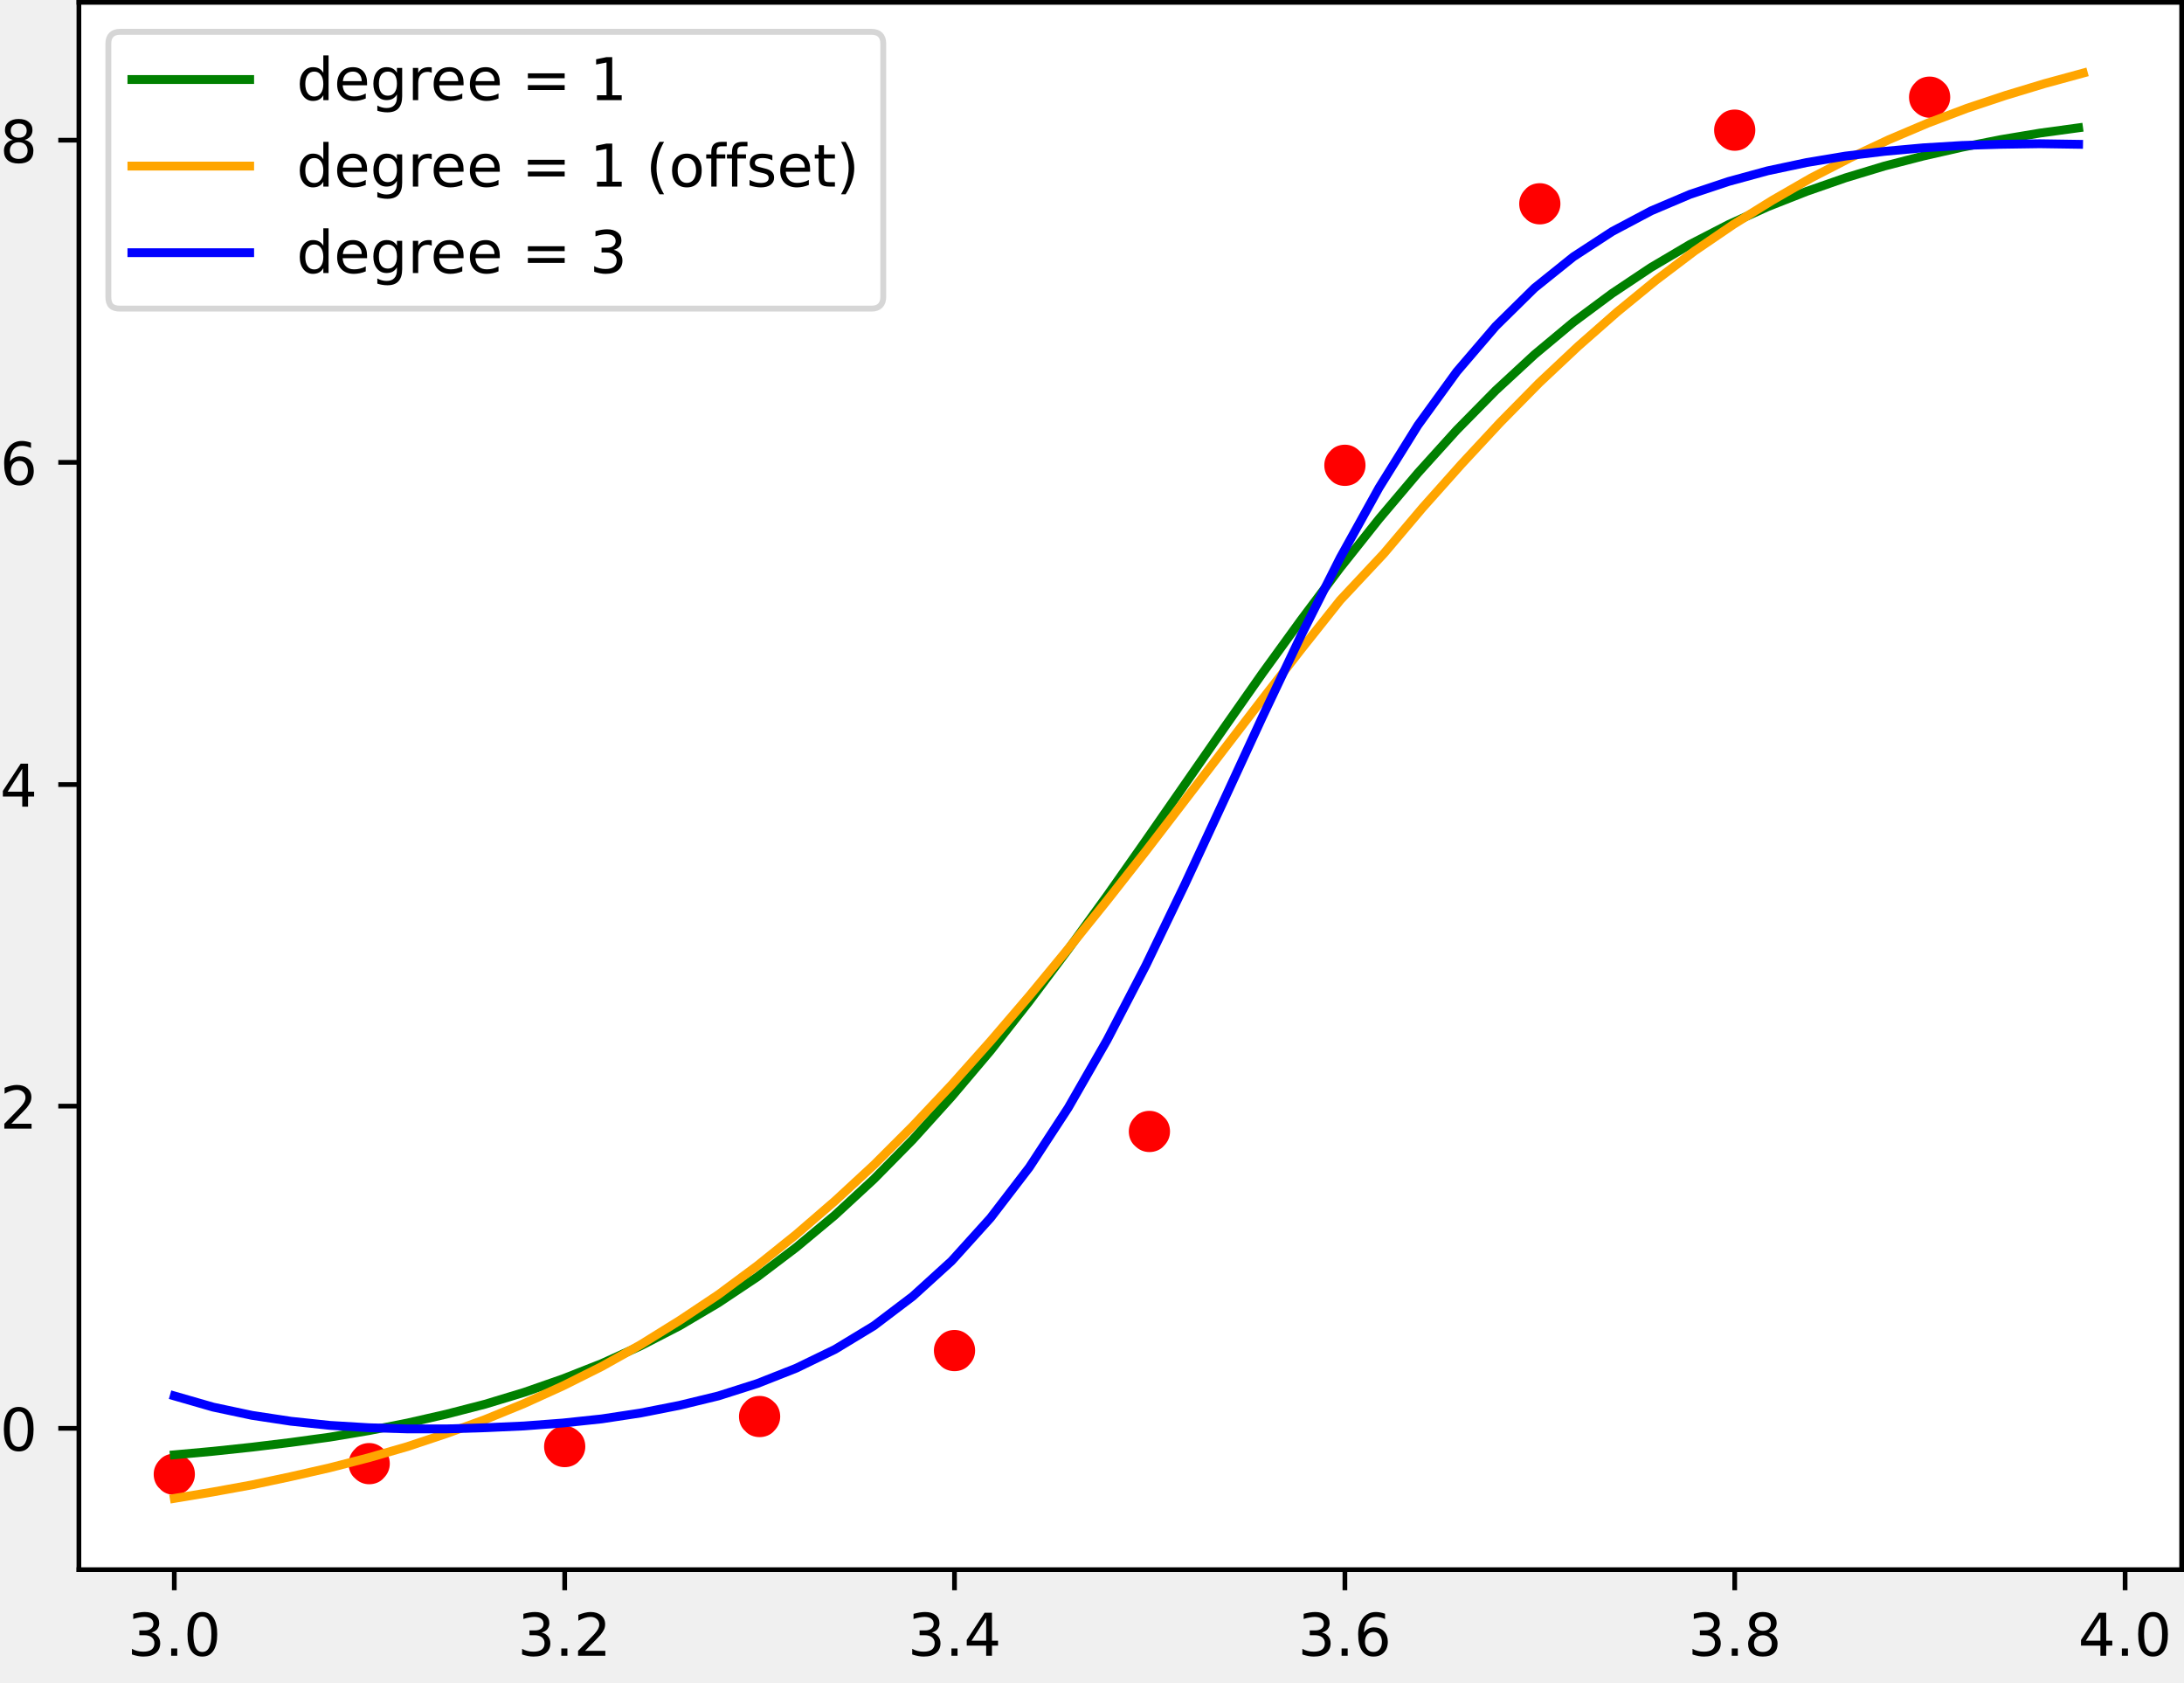
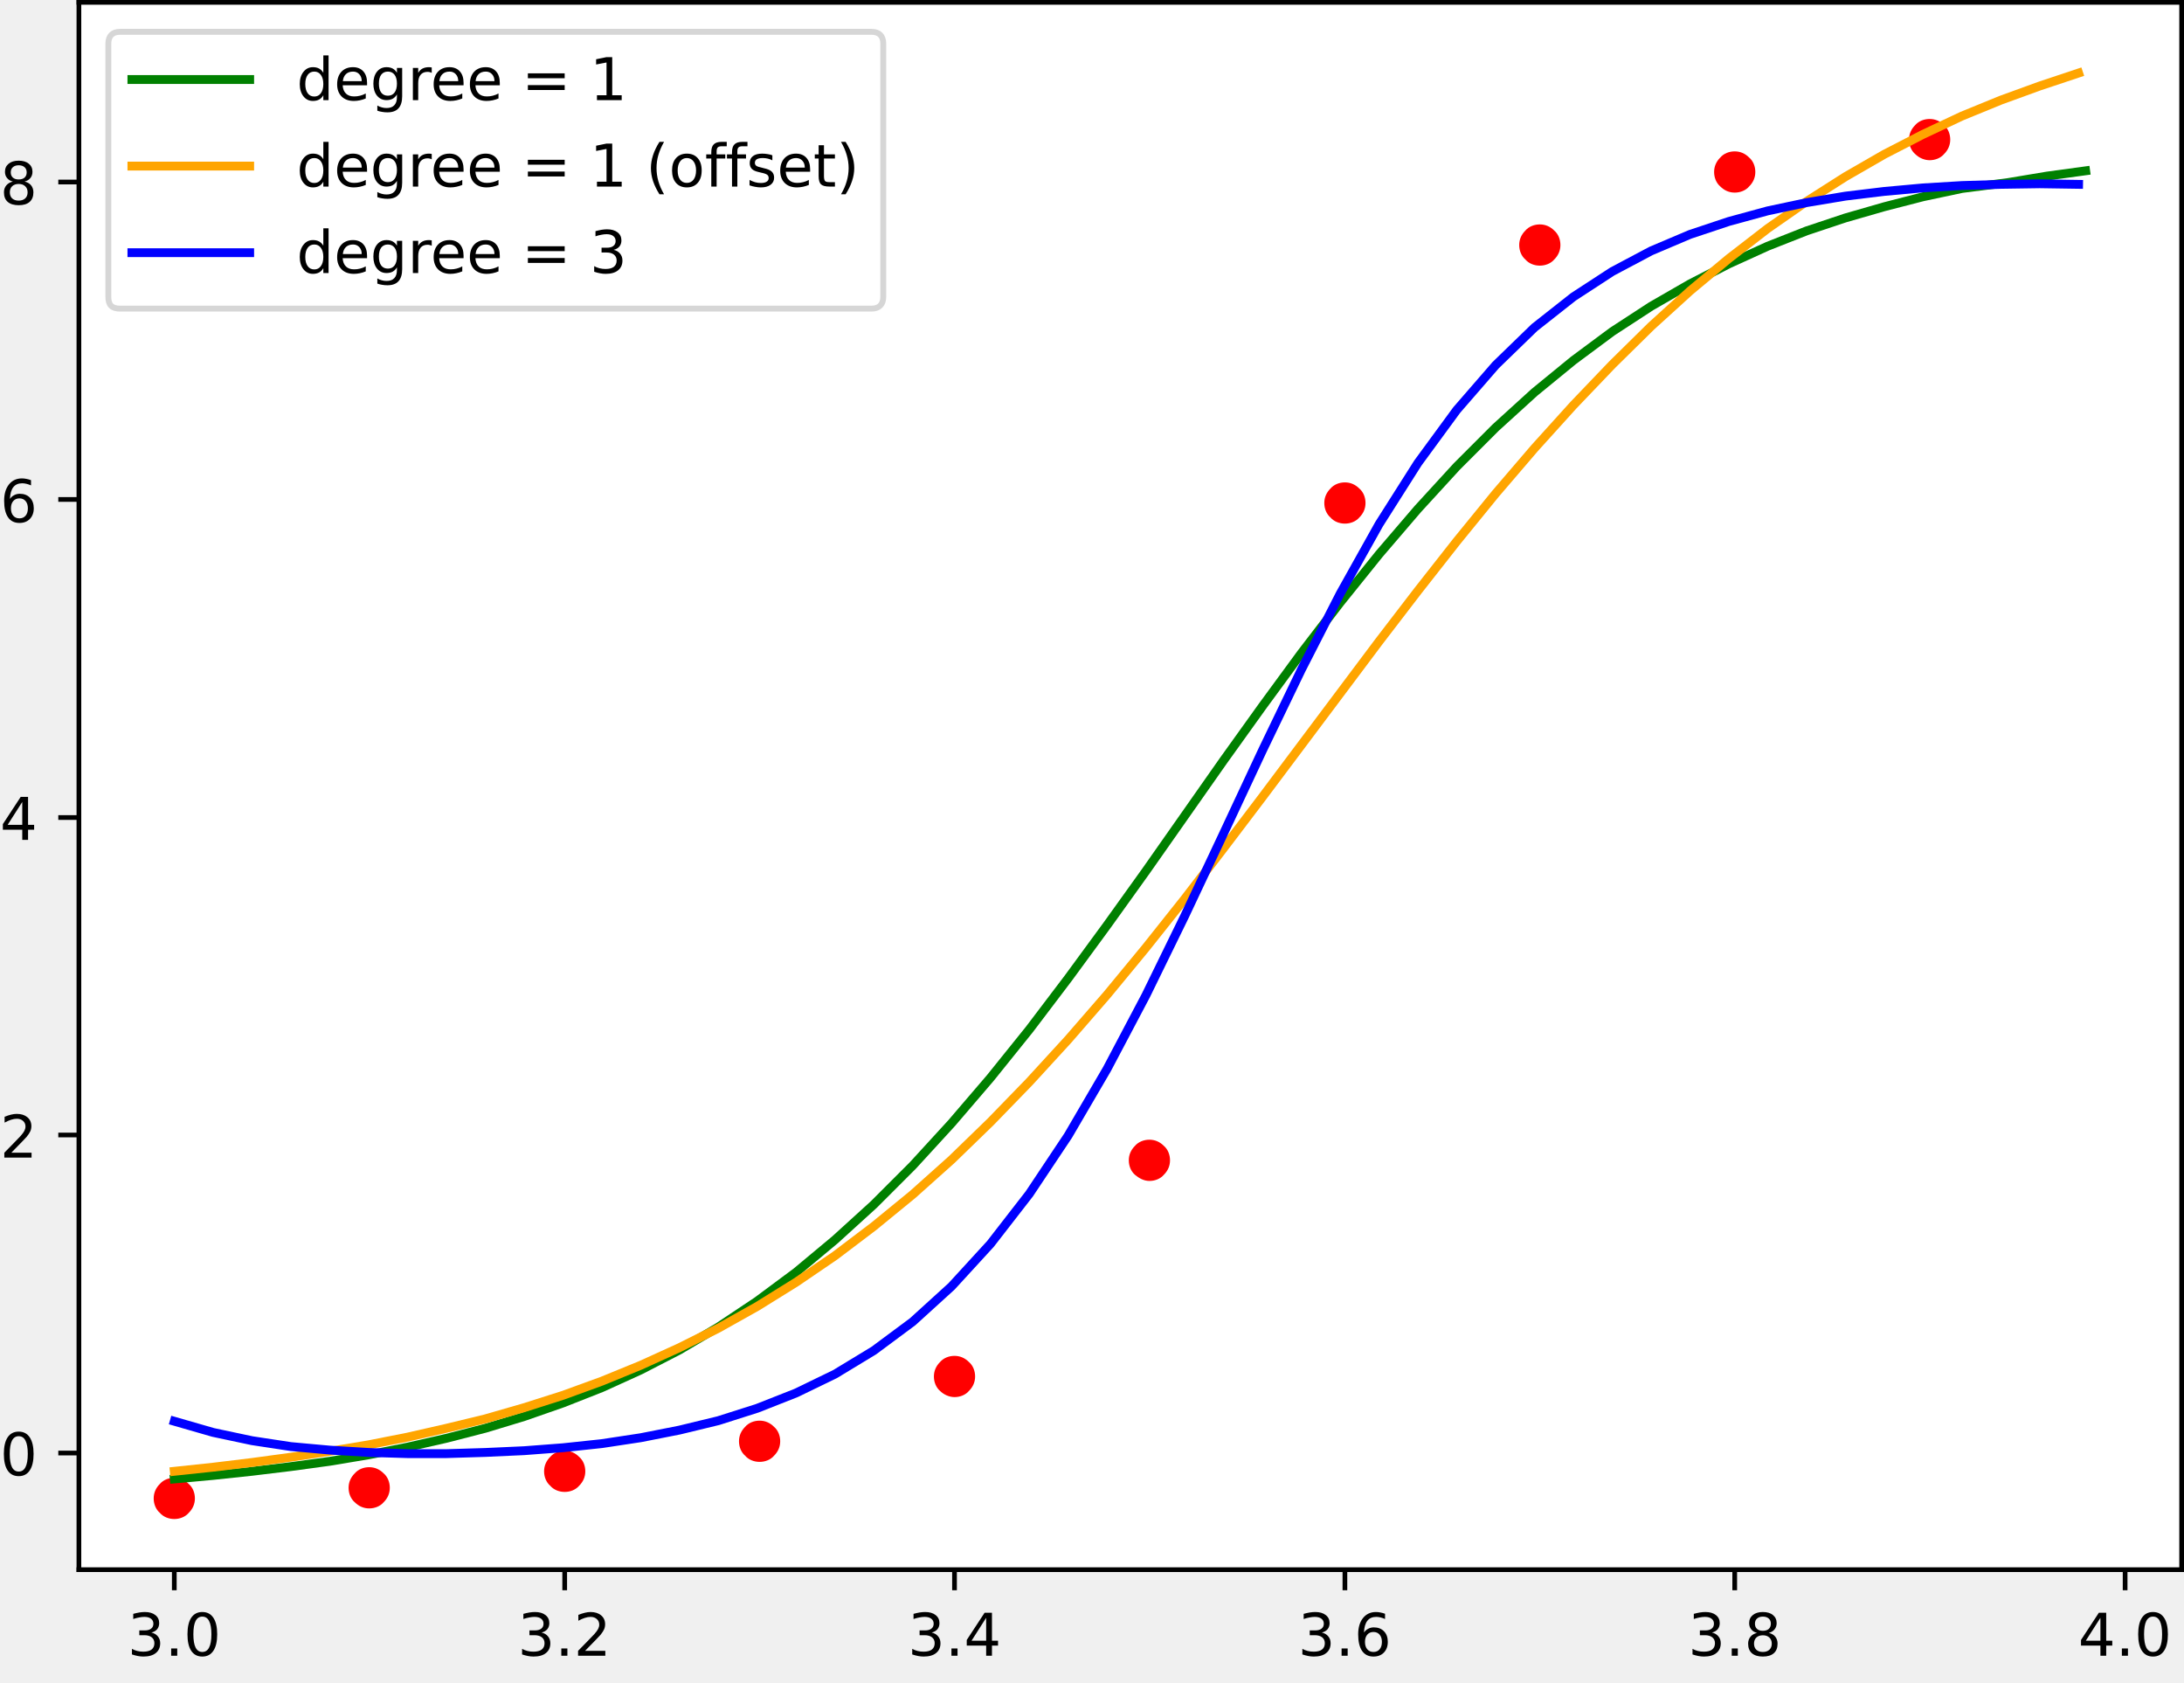
- <svg xmlns="http://www.w3.org/2000/svg" xmlns:xlink="http://www.w3.org/1999/xlink" version="1.1" id="图层_1" x="0px" y="0px" viewBox="0 0 370.9 285.7" enable-background="new 0 0 370.9 285.7" xml:space="preserve">
+ <svg xmlns="http://www.w3.org/2000/svg" xmlns:xlink="http://www.w3.org/1999/xlink" version="1.1" id="图层_1" x="0px" y="0px" viewBox="0 0 370.9 285.7" style="enable-background:new 0 0 370.9 285.7;" xml:space="preserve">
+   <style type="text/css">
+ 	.st0{fill:#FFFFFF;}
+ 	.st1{clip-path:url(#SVGID_2_);}
+ 	.st2{fill:#FF0000;stroke:#FF0000;stroke-linejoin:round;}
+ 	.st3{stroke:#000000;stroke-width:0.8;stroke-linejoin:round;}
+ 	.st4{font-family:'DejaVuSans';}
+ 	.st5{font-size:10px;}
+ 	.st6{clip-path:url(#SVGID_4_);fill:none;stroke:#008000;stroke-width:1.5;stroke-linecap:square;stroke-linejoin:round;}
+ 	.st7{clip-path:url(#SVGID_6_);fill:none;stroke:#FFA500;stroke-width:1.5;stroke-linecap:square;stroke-linejoin:round;}
+ 	.st8{clip-path:url(#SVGID_8_);fill:none;stroke:#0000FF;stroke-width:1.5;stroke-linecap:square;stroke-linejoin:round;}
+ 	.st9{fill:none;stroke:#000000;stroke-width:0.8;stroke-linecap:square;}
+ 	.st10{opacity:0.8;fill:#FFFFFF;stroke:#CCCCCC;enable-background:new    ;}
+ 	.st11{fill:none;stroke:#008000;stroke-width:1.5;stroke-linecap:square;stroke-linejoin:round;}
+ 	.st12{fill:none;stroke:#FFA500;stroke-width:1.5;stroke-linecap:square;stroke-linejoin:round;}
+ 	.st13{fill:none;stroke:#0000FF;stroke-width:1.5;stroke-linecap:square;stroke-linejoin:round;}
+ </style>
  <g id="figure_1">
    <g id="axes_1">
      <g id="patch_2">
-         <path fill="#FFFFFF" d="M13.4,266.5h357.1V0.4H13.4V266.5z" />
+         <path class="st0" d="M13.4,266.5h357.1V0.4H13.4V266.5z" />
      </g>
      <g id="PathCollection_1">
        <g>
          <defs>
            <rect id="SVGID_1_" x="13.4" y="0.4" width="357.1" height="266.1" />
          </defs>
          <clipPath id="SVGID_2_">
-             <use xlink:href="#SVGID_1_" overflow="visible" />
-           </clipPath>
-           <g clip-path="url(#SVGID_2_)">
-             <g>
-               <path id="mf567bcea52" fill="#FF0000" stroke="#FF0000" stroke-linejoin="round" d="M29.6,253.3c0.8,0,1.6-0.3,2.1-0.9        c0.6-0.6,0.9-1.3,0.9-2.1s-0.3-1.6-0.9-2.1c-0.6-0.6-1.3-0.9-2.1-0.9s-1.6,0.3-2.1,0.9c-0.6,0.6-0.9,1.3-0.9,2.1        s0.3,1.6,0.9,2.1C28,253,28.8,253.3,29.6,253.3z" />
-             </g>
-             <g>
-               <path id="mf567bcea52_1_" fill="#FF0000" stroke="#FF0000" stroke-linejoin="round" d="M62.7,251.5c0.8,0,1.6-0.3,2.1-0.9        c0.6-0.6,0.9-1.3,0.9-2.1s-0.3-1.6-0.9-2.1c-0.6-0.6-1.3-0.9-2.1-0.9s-1.6,0.3-2.1,0.9c-0.6,0.6-0.9,1.3-0.9,2.1        s0.3,1.6,0.9,2.1C61.2,251.2,61.9,251.5,62.7,251.5z" />
-             </g>
-             <g>
-               <path id="mf567bcea52_2_" fill="#FF0000" stroke="#FF0000" stroke-linejoin="round" d="M95.9,248.6c0.8,0,1.6-0.3,2.1-0.9        c0.6-0.6,0.9-1.3,0.9-2.1s-0.3-1.6-0.9-2.1c-0.6-0.6-1.3-0.9-2.1-0.9s-1.6,0.3-2.1,0.9c-0.6,0.6-0.9,1.3-0.9,2.1        s0.3,1.6,0.9,2.1C94.3,248.3,95.1,248.6,95.9,248.6z" />
-             </g>
-             <g>
-               <path id="mf567bcea52_3_" fill="#FF0000" stroke="#FF0000" stroke-linejoin="round" d="M129,243.5c0.8,0,1.6-0.3,2.1-0.9        c0.6-0.6,0.9-1.3,0.9-2.1s-0.3-1.6-0.9-2.1c-0.6-0.6-1.3-0.9-2.1-0.9s-1.6,0.3-2.1,0.9c-0.6,0.6-0.9,1.3-0.9,2.1        s0.3,1.6,0.9,2.1C127.4,243.2,128.2,243.5,129,243.5z" />
-             </g>
-             <g>
-               <path id="mf567bcea52_4_" fill="#FF0000" stroke="#FF0000" stroke-linejoin="round" d="M162.1,232.3c0.8,0,1.6-0.3,2.1-0.9        c0.6-0.6,0.9-1.3,0.9-2.1s-0.3-1.6-0.9-2.1c-0.6-0.6-1.3-0.9-2.1-0.9s-1.6,0.3-2.1,0.9c-0.6,0.6-0.9,1.3-0.9,2.1        s0.3,1.6,0.9,2.1C160.5,232,161.3,232.3,162.1,232.3z" />
-             </g>
-             <g>
-               <path id="mf567bcea52_5_" fill="#FF0000" stroke="#FF0000" stroke-linejoin="round" d="M195.2,195.1c0.8,0,1.6-0.3,2.1-0.9        c0.6-0.6,0.9-1.3,0.9-2.1s-0.3-1.6-0.9-2.1c-0.6-0.6-1.3-0.9-2.1-0.9s-1.6,0.3-2.1,0.9c-0.6,0.6-0.9,1.3-0.9,2.1        s0.3,1.6,0.9,2.1C193.7,194.8,194.4,195.1,195.2,195.1z" />
-             </g>
-             <g>
-               <path id="mf567bcea52_6_" fill="#FF0000" stroke="#FF0000" stroke-linejoin="round" d="M228.4,82c0.8,0,1.6-0.3,2.1-0.9        c0.6-0.6,0.9-1.3,0.9-2.1s-0.3-1.6-0.9-2.1c-0.6-0.6-1.3-0.9-2.1-0.9s-1.6,0.3-2.1,0.9c-0.6,0.6-0.9,1.3-0.9,2.1        s0.3,1.6,0.9,2.1C226.8,81.7,227.6,82,228.4,82z" />
-             </g>
-             <g>
-               <path id="mf567bcea52_7_" fill="#FF0000" stroke="#FF0000" stroke-linejoin="round" d="M261.5,37.6c0.8,0,1.6-0.3,2.1-0.9        c0.6-0.6,0.9-1.3,0.9-2.1c0-0.8-0.3-1.6-0.9-2.1c-0.6-0.6-1.3-0.9-2.1-0.9s-1.6,0.3-2.1,0.9c-0.6,0.6-0.9,1.3-0.9,2.1        c0,0.8,0.3,1.6,0.9,2.1C259.9,37.3,260.7,37.6,261.5,37.6z" />
-             </g>
-             <g>
-               <path id="mf567bcea52_8_" fill="#FF0000" stroke="#FF0000" stroke-linejoin="round" d="M294.6,25.1c0.8,0,1.6-0.3,2.1-0.9        c0.6-0.6,0.9-1.3,0.9-2.1s-0.3-1.6-0.9-2.1c-0.6-0.6-1.3-0.9-2.1-0.9s-1.6,0.3-2.1,0.9c-0.6,0.6-0.9,1.3-0.9,2.1        s0.3,1.6,0.9,2.1C293.1,24.8,293.8,25.1,294.6,25.1z" />
-             </g>
-             <g>
-               <path id="mf567bcea52_9_" fill="#FF0000" stroke="#FF0000" stroke-linejoin="round" d="M327.7,19.5c0.8,0,1.6-0.3,2.1-0.9        c0.6-0.6,0.9-1.3,0.9-2.1s-0.3-1.6-0.9-2.1c-0.6-0.6-1.3-0.9-2.1-0.9s-1.6,0.3-2.1,0.9c-0.6,0.6-0.9,1.3-0.9,2.1        s0.3,1.6,0.9,2.1C326.2,19.2,327,19.5,327.7,19.5z" />
+             <use xlink:href="#SVGID_1_" style="overflow:visible;" />
+           </clipPath>
+           <g class="st1">
+             <g>
+               <path id="mc0b09dfcb6" class="st2" d="M29.6,257.4c0.8,0,1.6-0.3,2.1-0.9c0.6-0.6,0.9-1.3,0.9-2.1s-0.3-1.6-0.9-2.1        c-0.6-0.6-1.3-0.9-2.1-0.9s-1.6,0.3-2.1,0.9c-0.6,0.6-0.9,1.3-0.9,2.1s0.3,1.6,0.9,2.1C28,257.1,28.8,257.4,29.6,257.4z" />
+             </g>
+             <g>
+               <path id="mc0b09dfcb6_1_" class="st2" d="M62.7,255.6c0.8,0,1.6-0.3,2.1-0.9c0.6-0.6,0.9-1.3,0.9-2.1s-0.3-1.6-0.9-2.1        c-0.6-0.6-1.3-0.9-2.1-0.9s-1.6,0.3-2.1,0.9c-0.6,0.6-0.9,1.3-0.9,2.1s0.3,1.6,0.9,2.1C61.2,255.3,61.9,255.6,62.7,255.6z" />
+             </g>
+             <g>
+               <path id="mc0b09dfcb6_2_" class="st2" d="M95.9,252.8c0.8,0,1.6-0.3,2.1-0.9c0.6-0.6,0.9-1.3,0.9-2.1s-0.3-1.6-0.9-2.1        c-0.6-0.6-1.3-0.9-2.1-0.9s-1.6,0.3-2.1,0.9c-0.6,0.6-0.9,1.3-0.9,2.1s0.3,1.6,0.9,2.1C94.3,252.5,95.1,252.8,95.9,252.8z" />
+             </g>
+             <g>
+               <path id="mc0b09dfcb6_3_" class="st2" d="M129,247.7c0.8,0,1.6-0.3,2.1-0.9c0.6-0.6,0.9-1.3,0.9-2.1s-0.3-1.6-0.9-2.1        c-0.6-0.6-1.3-0.9-2.1-0.9s-1.6,0.3-2.1,0.9c-0.6,0.6-0.9,1.3-0.9,2.1s0.3,1.6,0.9,2.1C127.4,247.4,128.2,247.7,129,247.7z" />
+             </g>
+             <g>
+               <path id="mc0b09dfcb6_4_" class="st2" d="M162.1,236.7c0.8,0,1.6-0.3,2.1-0.9c0.6-0.6,0.9-1.3,0.9-2.1s-0.3-1.6-0.9-2.1        c-0.6-0.6-1.3-0.9-2.1-0.9s-1.6,0.3-2.1,0.9c-0.6,0.6-0.9,1.3-0.9,2.1s0.3,1.6,0.9,2.1C160.5,236.3,161.3,236.7,162.1,236.7z" />
+             </g>
+             <g>
+               <path id="mc0b09dfcb6_5_" class="st2" d="M195.2,200c0.8,0,1.6-0.3,2.1-0.9c0.6-0.6,0.9-1.3,0.9-2.1s-0.3-1.6-0.9-2.1        c-0.6-0.6-1.3-0.9-2.1-0.9s-1.6,0.3-2.1,0.9c-0.6,0.6-0.9,1.3-0.9,2.1s0.3,1.6,0.9,2.1C193.7,199.6,194.4,200,195.2,200z" />
+             </g>
+             <g>
+               <path id="mc0b09dfcb6_6_" class="st2" d="M228.4,88.4c0.8,0,1.6-0.3,2.1-0.9c0.6-0.6,0.9-1.3,0.9-2.1s-0.3-1.6-0.9-2.1        c-0.6-0.6-1.3-0.9-2.1-0.9s-1.6,0.3-2.1,0.9c-0.6,0.6-0.9,1.3-0.9,2.1s0.3,1.6,0.9,2.1C226.8,88.1,227.6,88.4,228.4,88.4z" />
+             </g>
+             <g>
+               <path id="mc0b09dfcb6_7_" class="st2" d="M261.5,44.6c0.8,0,1.6-0.3,2.1-0.9c0.6-0.6,0.9-1.3,0.9-2.1c0-0.8-0.3-1.6-0.9-2.1        c-0.6-0.6-1.3-0.9-2.1-0.9s-1.6,0.3-2.1,0.9c-0.6,0.6-0.9,1.3-0.9,2.1c0,0.8,0.3,1.6,0.9,2.1        C259.9,44.3,260.7,44.6,261.5,44.6z" />
+             </g>
+             <g>
+               <path id="mc0b09dfcb6_8_" class="st2" d="M294.6,32.2c0.8,0,1.6-0.3,2.1-0.9c0.6-0.6,0.9-1.3,0.9-2.1s-0.3-1.6-0.9-2.1        c-0.6-0.6-1.3-0.9-2.1-0.9s-1.6,0.3-2.1,0.9c-0.6,0.6-0.9,1.3-0.9,2.1s0.3,1.6,0.9,2.1C293.1,31.9,293.8,32.2,294.6,32.2z" />
+             </g>
+             <g>
+               <path id="mc0b09dfcb6_9_" class="st2" d="M327.7,26.7c0.8,0,1.6-0.3,2.1-0.9c0.6-0.6,0.9-1.3,0.9-2.1s-0.3-1.6-0.9-2.1        c-0.6-0.6-1.3-0.9-2.1-0.9s-1.6,0.3-2.1,0.9c-0.6,0.6-0.9,1.3-0.9,2.1s0.3,1.6,0.9,2.1C326.2,26.4,327,26.7,327.7,26.7z" />
            </g>
          </g>
        </g>
      </g>
      <g id="matplotlib.axis_1">
        <g id="xtick_1">
          <g id="line2d_1">
            <g>
              <g>
-                 <path id="m0d12e9c6d5" stroke="#000000" stroke-width="0.8" stroke-linejoin="round" d="M29.6,266.5v3.5" />
+                 <path id="m93a8186b84" class="st3" d="M29.6,266.5v3.5" />
              </g>
            </g>
          </g>
          <g id="text_1">
-             <text transform="matrix(1 0 0 1 21.6432 281.1104)" font-family="'DejaVuSans'" font-size="10px">3.0</text>
+             <text transform="matrix(1 0 0 1 21.6432 281.1104)" class="st4 st5">3.0</text>
          </g>
        </g>
        <g id="xtick_2">
          <g id="line2d_2">
            <g>
              <g>
-                 <path id="m0d12e9c6d5_1_" stroke="#000000" stroke-width="0.8" stroke-linejoin="round" d="M95.9,266.5v3.5" />
+                 <path id="m93a8186b84_1_" class="st3" d="M95.9,266.5v3.5" />
              </g>
            </g>
          </g>
          <g id="text_2">
-             <text transform="matrix(1 0 0 1 87.8993 281.1104)" font-family="'DejaVuSans'" font-size="10px">3.2</text>
+             <text transform="matrix(1 0 0 1 87.8993 281.1104)" class="st4 st5">3.2</text>
          </g>
        </g>
        <g id="xtick_3">
          <g id="line2d_3">
            <g>
              <g>
-                 <path id="m0d12e9c6d5_2_" stroke="#000000" stroke-width="0.8" stroke-linejoin="round" d="M162.1,266.5v3.5" />
+                 <path id="m93a8186b84_2_" class="st3" d="M162.1,266.5v3.5" />
              </g>
            </g>
          </g>
          <g id="text_3">
-             <text transform="matrix(1 0 0 1 154.1553 281.1104)" font-family="'DejaVuSans'" font-size="10px">3.4</text>
+             <text transform="matrix(1 0 0 1 154.1553 281.1104)" class="st4 st5">3.4</text>
          </g>
        </g>
        <g id="xtick_4">
          <g id="line2d_4">
            <g>
              <g>
-                 <path id="m0d12e9c6d5_3_" stroke="#000000" stroke-width="0.8" stroke-linejoin="round" d="M228.4,266.5v3.5" />
+                 <path id="m93a8186b84_3_" class="st3" d="M228.4,266.5v3.5" />
              </g>
            </g>
          </g>
          <g id="text_4">
-             <text transform="matrix(1 0 0 1 220.4114 281.1104)" font-family="'DejaVuSans'" font-size="10px">3.6</text>
+             <text transform="matrix(1 0 0 1 220.4114 281.1104)" class="st4 st5">3.6</text>
          </g>
        </g>
        <g id="xtick_5">
          <g id="line2d_5">
            <g>
              <g>
-                 <path id="m0d12e9c6d5_4_" stroke="#000000" stroke-width="0.8" stroke-linejoin="round" d="M294.6,266.5v3.5" />
+                 <path id="m93a8186b84_4_" class="st3" d="M294.6,266.5v3.5" />
              </g>
            </g>
          </g>
          <g id="text_5">
-             <text transform="matrix(1 0 0 1 286.6674 281.1104)" font-family="'DejaVuSans'" font-size="10px">3.8</text>
+             <text transform="matrix(1 0 0 1 286.6674 281.1104)" class="st4 st5">3.8</text>
          </g>
        </g>
        <g id="xtick_6">
          <g id="line2d_6">
            <g>
              <g>
-                 <path id="m0d12e9c6d5_5_" stroke="#000000" stroke-width="0.8" stroke-linejoin="round" d="M360.9,266.5v3.5" />
+                 <path id="m93a8186b84_5_" class="st3" d="M360.9,266.5v3.5" />
              </g>
            </g>
          </g>
          <g id="text_6">
-             <text transform="matrix(1 0 0 1 352.9235 281.1104)" font-family="'DejaVuSans'" font-size="10px">4.0</text>
+             <text transform="matrix(1 0 0 1 352.9235 281.1104)" class="st4 st5">4.0</text>
          </g>
        </g>
      </g>
      <g id="matplotlib.axis_2">
        <g id="ytick_1">
          <g id="line2d_7">
            <g>
              <g>
-                 <path id="mdcbe972d56" stroke="#000000" stroke-width="0.8" stroke-linejoin="round" d="M13.4,242.5H9.9" />
+                 <path id="mbb5432dd5b" class="st3" d="M13.4,246.7H9.9" />
              </g>
            </g>
          </g>
          <g id="text_7">
-             <text transform="matrix(1 0 0 1 -1.220703e-04 246.2916)" font-family="'DejaVuSans'" font-size="10px">0</text>
+             <text transform="matrix(1 0 0 1 -1.220703e-04 250.4822)" class="st4 st5">0</text>
          </g>
        </g>
        <g id="ytick_2">
          <g id="line2d_8">
            <g>
              <g>
-                 <path id="mdcbe972d56_1_" stroke="#000000" stroke-width="0.8" stroke-linejoin="round" d="M13.4,187.8H9.9" />
+                 <path id="mbb5432dd5b_1_" class="st3" d="M13.4,192.7H9.9" />
              </g>
            </g>
          </g>
          <g id="text_8">
-             <text transform="matrix(1 0 0 1 -1.220703e-04 191.624)" font-family="'DejaVuSans'" font-size="10px">2</text>
+             <text transform="matrix(1 0 0 1 -1.220703e-04 196.5368)" class="st4 st5">2</text>
          </g>
        </g>
        <g id="ytick_3">
          <g id="line2d_9">
            <g>
              <g>
-                 <path id="mdcbe972d56_2_" stroke="#000000" stroke-width="0.8" stroke-linejoin="round" d="M13.4,133.2H9.9" />
+                 <path id="mbb5432dd5b_2_" class="st3" d="M13.4,138.8H9.9" />
              </g>
            </g>
          </g>
          <g id="text_9">
-             <text transform="matrix(1 0 0 1 -1.220703e-04 136.9564)" font-family="'DejaVuSans'" font-size="10px">4</text>
+             <text transform="matrix(1 0 0 1 -1.220703e-04 142.5914)" class="st4 st5">4</text>
          </g>
        </g>
        <g id="ytick_4">
          <g id="line2d_10">
            <g>
              <g>
-                 <path id="mdcbe972d56_3_" stroke="#000000" stroke-width="0.8" stroke-linejoin="round" d="M13.4,78.5H9.9" />
+                 <path id="mbb5432dd5b_3_" class="st3" d="M13.4,84.8H9.9" />
              </g>
            </g>
          </g>
          <g id="text_10">
-             <text transform="matrix(1 0 0 1 -1.220703e-04 82.2889)" font-family="'DejaVuSans'" font-size="10px">6</text>
+             <text transform="matrix(1 0 0 1 -1.220703e-04 88.6461)" class="st4 st5">6</text>
          </g>
        </g>
        <g id="ytick_5">
          <g id="line2d_11">
            <g>
              <g>
-                 <path id="mdcbe972d56_4_" stroke="#000000" stroke-width="0.8" stroke-linejoin="round" d="M13.4,23.8H9.9" />
+                 <path id="mbb5432dd5b_4_" class="st3" d="M13.4,30.9H9.9" />
              </g>
            </g>
          </g>
          <g id="text_11">
-             <text transform="matrix(1 0 0 1 -1.220703e-04 27.6213)" font-family="'DejaVuSans'" font-size="10px">8</text>
+             <text transform="matrix(1 0 0 1 -1.220703e-04 34.7007)" class="st4 st5">8</text>
          </g>
        </g>
      </g>
      <g id="line2d_12">
        <g>
          <defs>
            <rect id="SVGID_3_" x="13.4" y="0.4" width="357.1" height="266.1" />
          </defs>
          <clipPath id="SVGID_4_">
-             <use xlink:href="#SVGID_3_" overflow="visible" />
-           </clipPath>
-           <path clip-path="url(#SVGID_4_)" fill="none" stroke="#008000" stroke-width="1.5" stroke-linecap="square" stroke-linejoin="round" d="      M29.6,247l6.6-0.6l6.6-0.7l6.6-0.8l6.6-0.9l6.6-1.1l6.6-1.3l6.6-1.5l6.6-1.7l6.6-2l6.6-2.3l6.6-2.6l6.6-3l6.6-3.4l6.6-3.9      l6.6-4.4l6.6-5l6.6-5.5l6.6-6.1l6.6-6.7l6.6-7.3l6.6-7.8l6.6-8.4l6.6-8.8l6.6-9.1l6.6-9.4l6.6-9.5l6.6-9.5l6.6-9.4l6.6-9.1      l6.6-8.8l6.6-8.3l6.6-7.8l6.6-7.3l6.6-6.7l6.6-6.1l6.6-5.5l6.6-4.9l6.6-4.4l6.6-3.9l6.6-3.4l6.6-3l6.6-2.6l6.6-2.3l6.6-2      l6.6-1.7l6.6-1.5l6.6-1.3l6.6-1.1l6.6-0.9" />
+             <use xlink:href="#SVGID_3_" style="overflow:visible;" />
+           </clipPath>
+           <path class="st6" d="M29.6,251.1l6.6-0.6l6.6-0.7l6.6-0.8l6.6-0.9l6.6-1.1l6.6-1.3l6.6-1.5l6.6-1.7l6.6-2l6.6-2.3l6.6-2.6l6.6-3      l6.6-3.4l6.6-3.9l6.6-4.4l6.6-4.9l6.6-5.5l6.6-6l6.6-6.6l6.6-7.2l6.6-7.7l6.6-8.2l6.6-8.7l6.6-9l6.6-9.2l6.6-9.4l6.6-9.4      l6.6-9.2l6.6-9l6.6-8.6l6.6-8.2l6.6-7.7l6.6-7.2l6.6-6.6l6.6-6l6.6-5.4l6.6-4.9l6.6-4.3l6.6-3.8l6.6-3.4l6.6-3l6.6-2.6l6.6-2.2      l6.6-1.9l6.6-1.7l6.6-1.4L341,31l6.6-1.1l6.6-0.9" />
        </g>
      </g>
      <g id="line2d_13">
        <g>
          <defs>
            <rect id="SVGID_5_" x="13.4" y="0.4" width="357.1" height="266.1" />
          </defs>
          <clipPath id="SVGID_6_">
-             <use xlink:href="#SVGID_5_" overflow="visible" />
-           </clipPath>
-           <path clip-path="url(#SVGID_6_)" fill="none" stroke="#FFA500" stroke-width="1.5" stroke-linecap="square" stroke-linejoin="round" d="      M29.6,254.4l6.6-1.1l6.6-1.2l6.6-1.4l6.6-1.5l6.6-1.7l6.6-1.9l6.6-2.2l6.6-2.4l6.6-2.7l6.6-3l6.6-3.3l6.6-3.7l6.6-4.1l6.6-4.4      l6.6-4.9l6.6-5.3l6.6-5.7l6.6-6.1l6.6-6.6l6.6-7l6.6-7.4l6.6-7.7l6.6-8l6.6-8.2l6.6-8.4l6.6-8.6l6.6-8.6l6.6-8.6l6.6-8.5      l6.6-8.3L235,94l6.6-7.8l6.6-7.4l6.6-7.1l6.6-6.7l6.6-6.2l6.6-5.8l6.6-5.4l6.6-5l6.6-4.5l6.6-4.1l6.6-3.8l6.6-3.4l6.6-3.1      l6.6-2.8l6.6-2.5l6.6-2.2l6.6-2l6.6-1.8" />
+             <use xlink:href="#SVGID_5_" style="overflow:visible;" />
+           </clipPath>
+           <path class="st7" d="M29.6,249.8l6.6-0.7l6.6-0.8l6.6-0.9l6.6-1l6.6-1.1l6.6-1.3l6.6-1.5l6.6-1.6l6.6-1.9l6.6-2.1l6.6-2.4      l6.6-2.7l6.6-3l6.6-3.3l6.6-3.7l6.6-4.1l6.6-4.5l6.6-5l6.6-5.4l6.6-5.9l6.6-6.4l6.6-6.8l6.6-7.2l6.6-7.6l6.6-8l6.6-8.3l6.6-8.6      l6.6-8.7l6.6-8.8l6.6-8.8l6.6-8.8l6.6-8.6l6.6-8.4l6.6-8.1l6.6-7.7l6.6-7.3l6.6-6.9l6.6-6.5l6.6-6l6.6-5.5l6.6-5.1l6.6-4.6      l6.6-4.2l6.6-3.8l6.6-3.4l6.6-3.1l6.6-2.7l6.6-2.4l6.6-2.2" />
        </g>
      </g>
      <g id="line2d_14">
        <g>
          <defs>
            <rect id="SVGID_7_" x="13.4" y="0.4" width="357.1" height="266.1" />
          </defs>
          <clipPath id="SVGID_8_">
-             <use xlink:href="#SVGID_7_" overflow="visible" />
-           </clipPath>
-           <path clip-path="url(#SVGID_8_)" fill="none" stroke="#0000FF" stroke-width="1.5" stroke-linecap="square" stroke-linejoin="round" d="      M29.6,237l6.6,1.9l6.6,1.4l6.6,1l6.6,0.7l6.6,0.4l6.6,0.2l6.6,0l6.6-0.2l6.6-0.3l6.6-0.5l6.6-0.7l6.6-1l6.6-1.3l6.6-1.6l6.6-2.1      l6.6-2.6l6.6-3.2l6.6-4l6.6-5l6.6-6l6.6-7.3l6.6-8.6l6.6-10.1l6.6-11.5l6.6-12.7l6.6-13.7l6.6-14.2l6.6-14.3l6.6-13.9l6.6-13.1      l6.6-11.9l6.6-10.6l6.6-9.1l6.6-7.7l6.6-6.5l6.6-5.3l6.6-4.3l6.6-3.5l6.6-2.8l6.6-2.2l6.6-1.8l6.6-1.4l6.6-1.1l6.6-0.8l6.6-0.6      l6.6-0.4l6.6-0.2l6.6-0.1l6.6,0.1" />
+             <use xlink:href="#SVGID_7_" style="overflow:visible;" />
+           </clipPath>
+           <path class="st8" d="M29.6,241.3l6.6,1.9l6.6,1.4l6.6,1l6.6,0.6l6.6,0.4l6.6,0.2l6.6,0l6.6-0.2l6.6-0.3l6.6-0.5l6.6-0.7l6.6-1      l6.6-1.3l6.6-1.6l6.6-2.1l6.6-2.6l6.6-3.2l6.6-4l6.6-4.9l6.6-6l6.6-7.2l6.6-8.5l6.6-9.9l6.6-11.3l6.6-12.5l6.6-13.5l6.6-14      l6.6-14.1l6.6-13.7l6.6-12.9l6.6-11.8l6.6-10.4l6.6-9l6.6-7.6l6.6-6.4l6.6-5.2l6.6-4.3l6.6-3.5l6.6-2.8l6.6-2.2l6.6-1.8l6.6-1.4      l6.6-1.1l6.6-0.8l6.6-0.6l6.6-0.4l6.6-0.2l6.6-0.1l6.6,0.1" />
        </g>
      </g>
      <g id="patch_3">
-         <path fill="none" stroke="#000000" stroke-width="0.8" stroke-linecap="square" d="M13.4,266.5V0.4" />
+         <path class="st9" d="M13.4,266.5V0.4" />
      </g>
      <g id="patch_4">
-         <path fill="none" stroke="#000000" stroke-width="0.8" stroke-linecap="square" d="M370.5,266.5V0.4" />
+         <path class="st9" d="M370.5,266.5V0.4" />
      </g>
      <g id="patch_5">
-         <path fill="none" stroke="#000000" stroke-width="0.8" stroke-linecap="square" d="M13.4,266.5h357.1" />
+         <path class="st9" d="M13.4,266.5h357.1" />
      </g>
      <g id="patch_6">
-         <path fill="none" stroke="#000000" stroke-width="0.8" stroke-linecap="square" d="M13.4,0.4h357.1" />
+         <path class="st9" d="M13.4,0.4h357.1" />
      </g>
      <g id="legend_1">
        <g id="patch_7">
-           <path opacity="0.8" fill="#FFFFFF" stroke="#CCCCCC" enable-background="new    " d="M20.4,52.4h127.6c1.3,0,2-0.7,2-2v-43      c0-1.3-0.7-2-2-2H20.4c-1.3,0-2,0.7-2,2v43C18.4,51.8,19,52.4,20.4,52.4z" />
+           <path class="st10" d="M20.4,52.4h127.6c1.3,0,2-0.7,2-2v-43c0-1.3-0.7-2-2-2H20.4c-1.3,0-2,0.7-2,2v43      C18.4,51.8,19,52.4,20.4,52.4z" />
        </g>
        <g id="line2d_15">
-           <path fill="none" stroke="#008000" stroke-width="1.5" stroke-linecap="square" stroke-linejoin="round" d="M22.4,13.5h20" />
+           <path class="st11" d="M22.4,13.5h20" />
        </g>
        <g id="line2d_16">
			</g>
        <g id="text_12">
-           <text transform="matrix(1 0 0 1 50.3622 16.9984)" font-family="'DejaVuSans'" font-size="10px">degree = 1</text>
+           <text transform="matrix(1 0 0 1 50.3622 16.9984)" class="st4 st5">degree = 1</text>
        </g>
        <g id="line2d_17">
-           <path fill="none" stroke="#FFA500" stroke-width="1.5" stroke-linecap="square" stroke-linejoin="round" d="M22.4,28.2h20" />
+           <path class="st12" d="M22.4,28.2h20" />
        </g>
        <g id="line2d_18">
			</g>
        <g id="text_13">
-           <text transform="matrix(1 0 0 1 50.3622 31.6766)" font-family="'DejaVuSans'" font-size="10px">degree = 1 (offset)</text>
+           <text transform="matrix(1 0 0 1 50.3622 31.6766)" class="st4 st5">degree = 1 (offset)</text>
        </g>
        <g id="line2d_19">
-           <path fill="none" stroke="#0000FF" stroke-width="1.5" stroke-linecap="square" stroke-linejoin="round" d="M22.4,42.9h20" />
+           <path class="st13" d="M22.4,42.9h20" />
        </g>
        <g id="line2d_20">
			</g>
        <g id="text_14">
-           <text transform="matrix(1 0 0 1 50.3622 46.3547)" font-family="'DejaVuSans'" font-size="10px">degree = 3</text>
+           <text transform="matrix(1 0 0 1 50.3622 46.3547)" class="st4 st5">degree = 3</text>
        </g>
      </g>
    </g>
  </g>
</svg>
